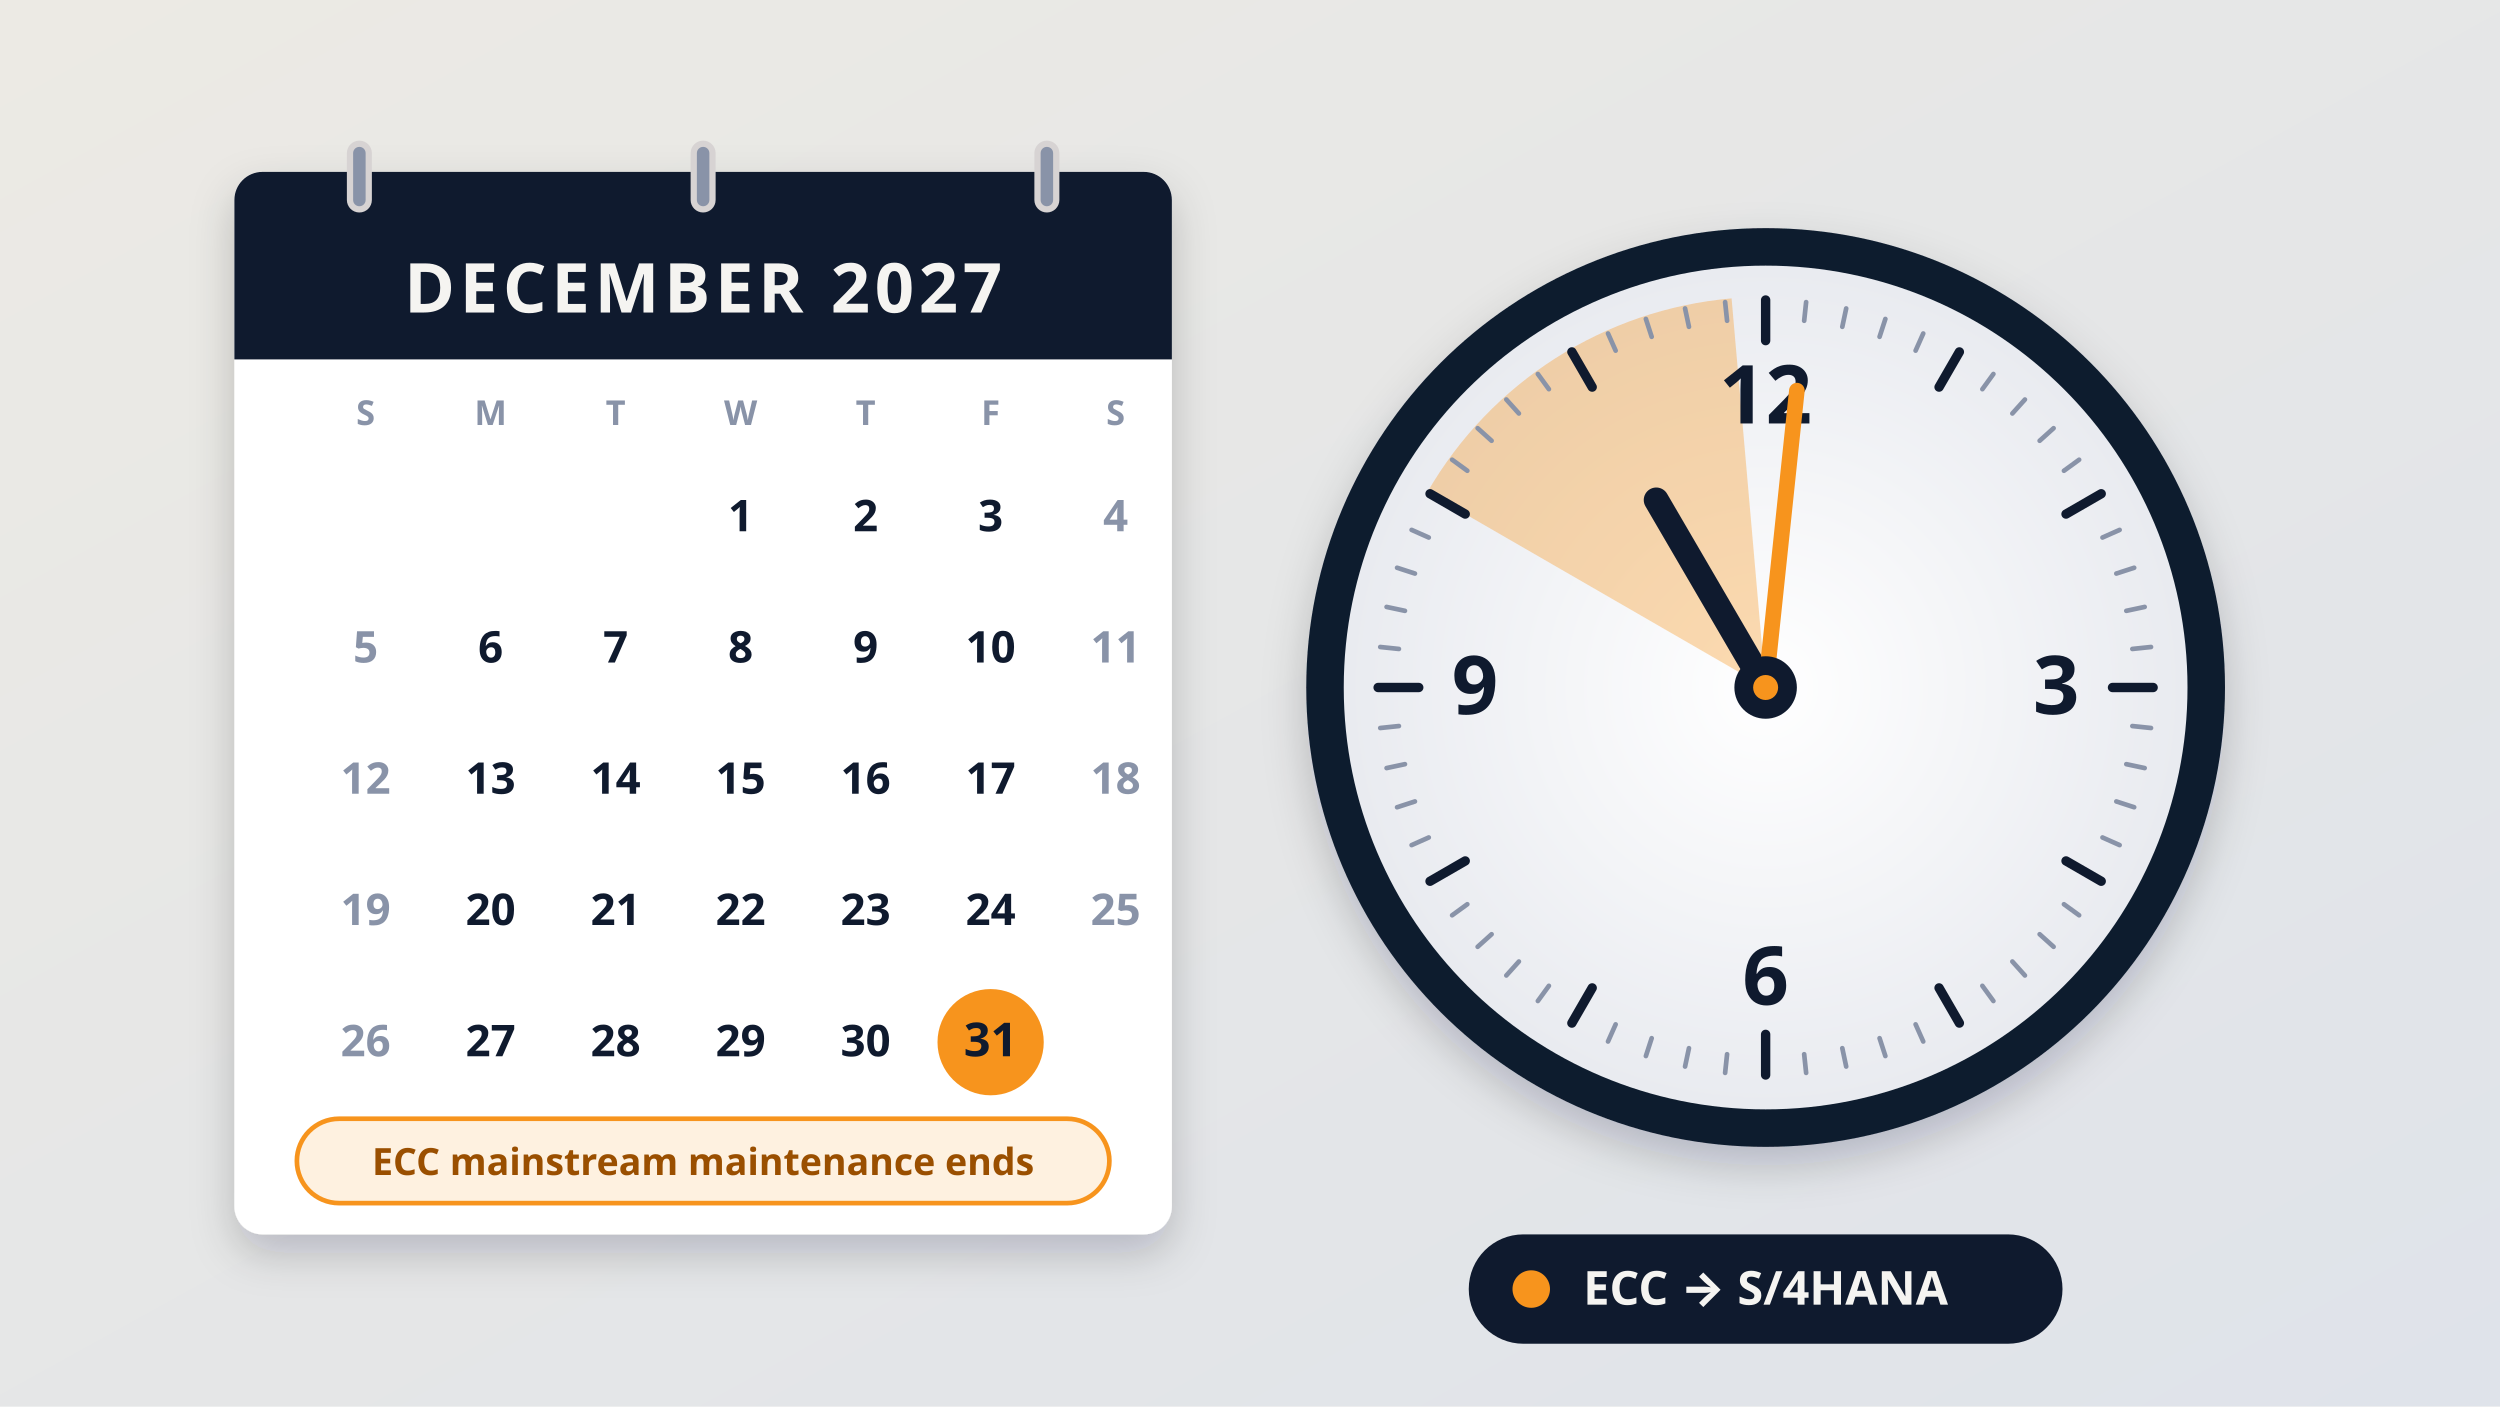
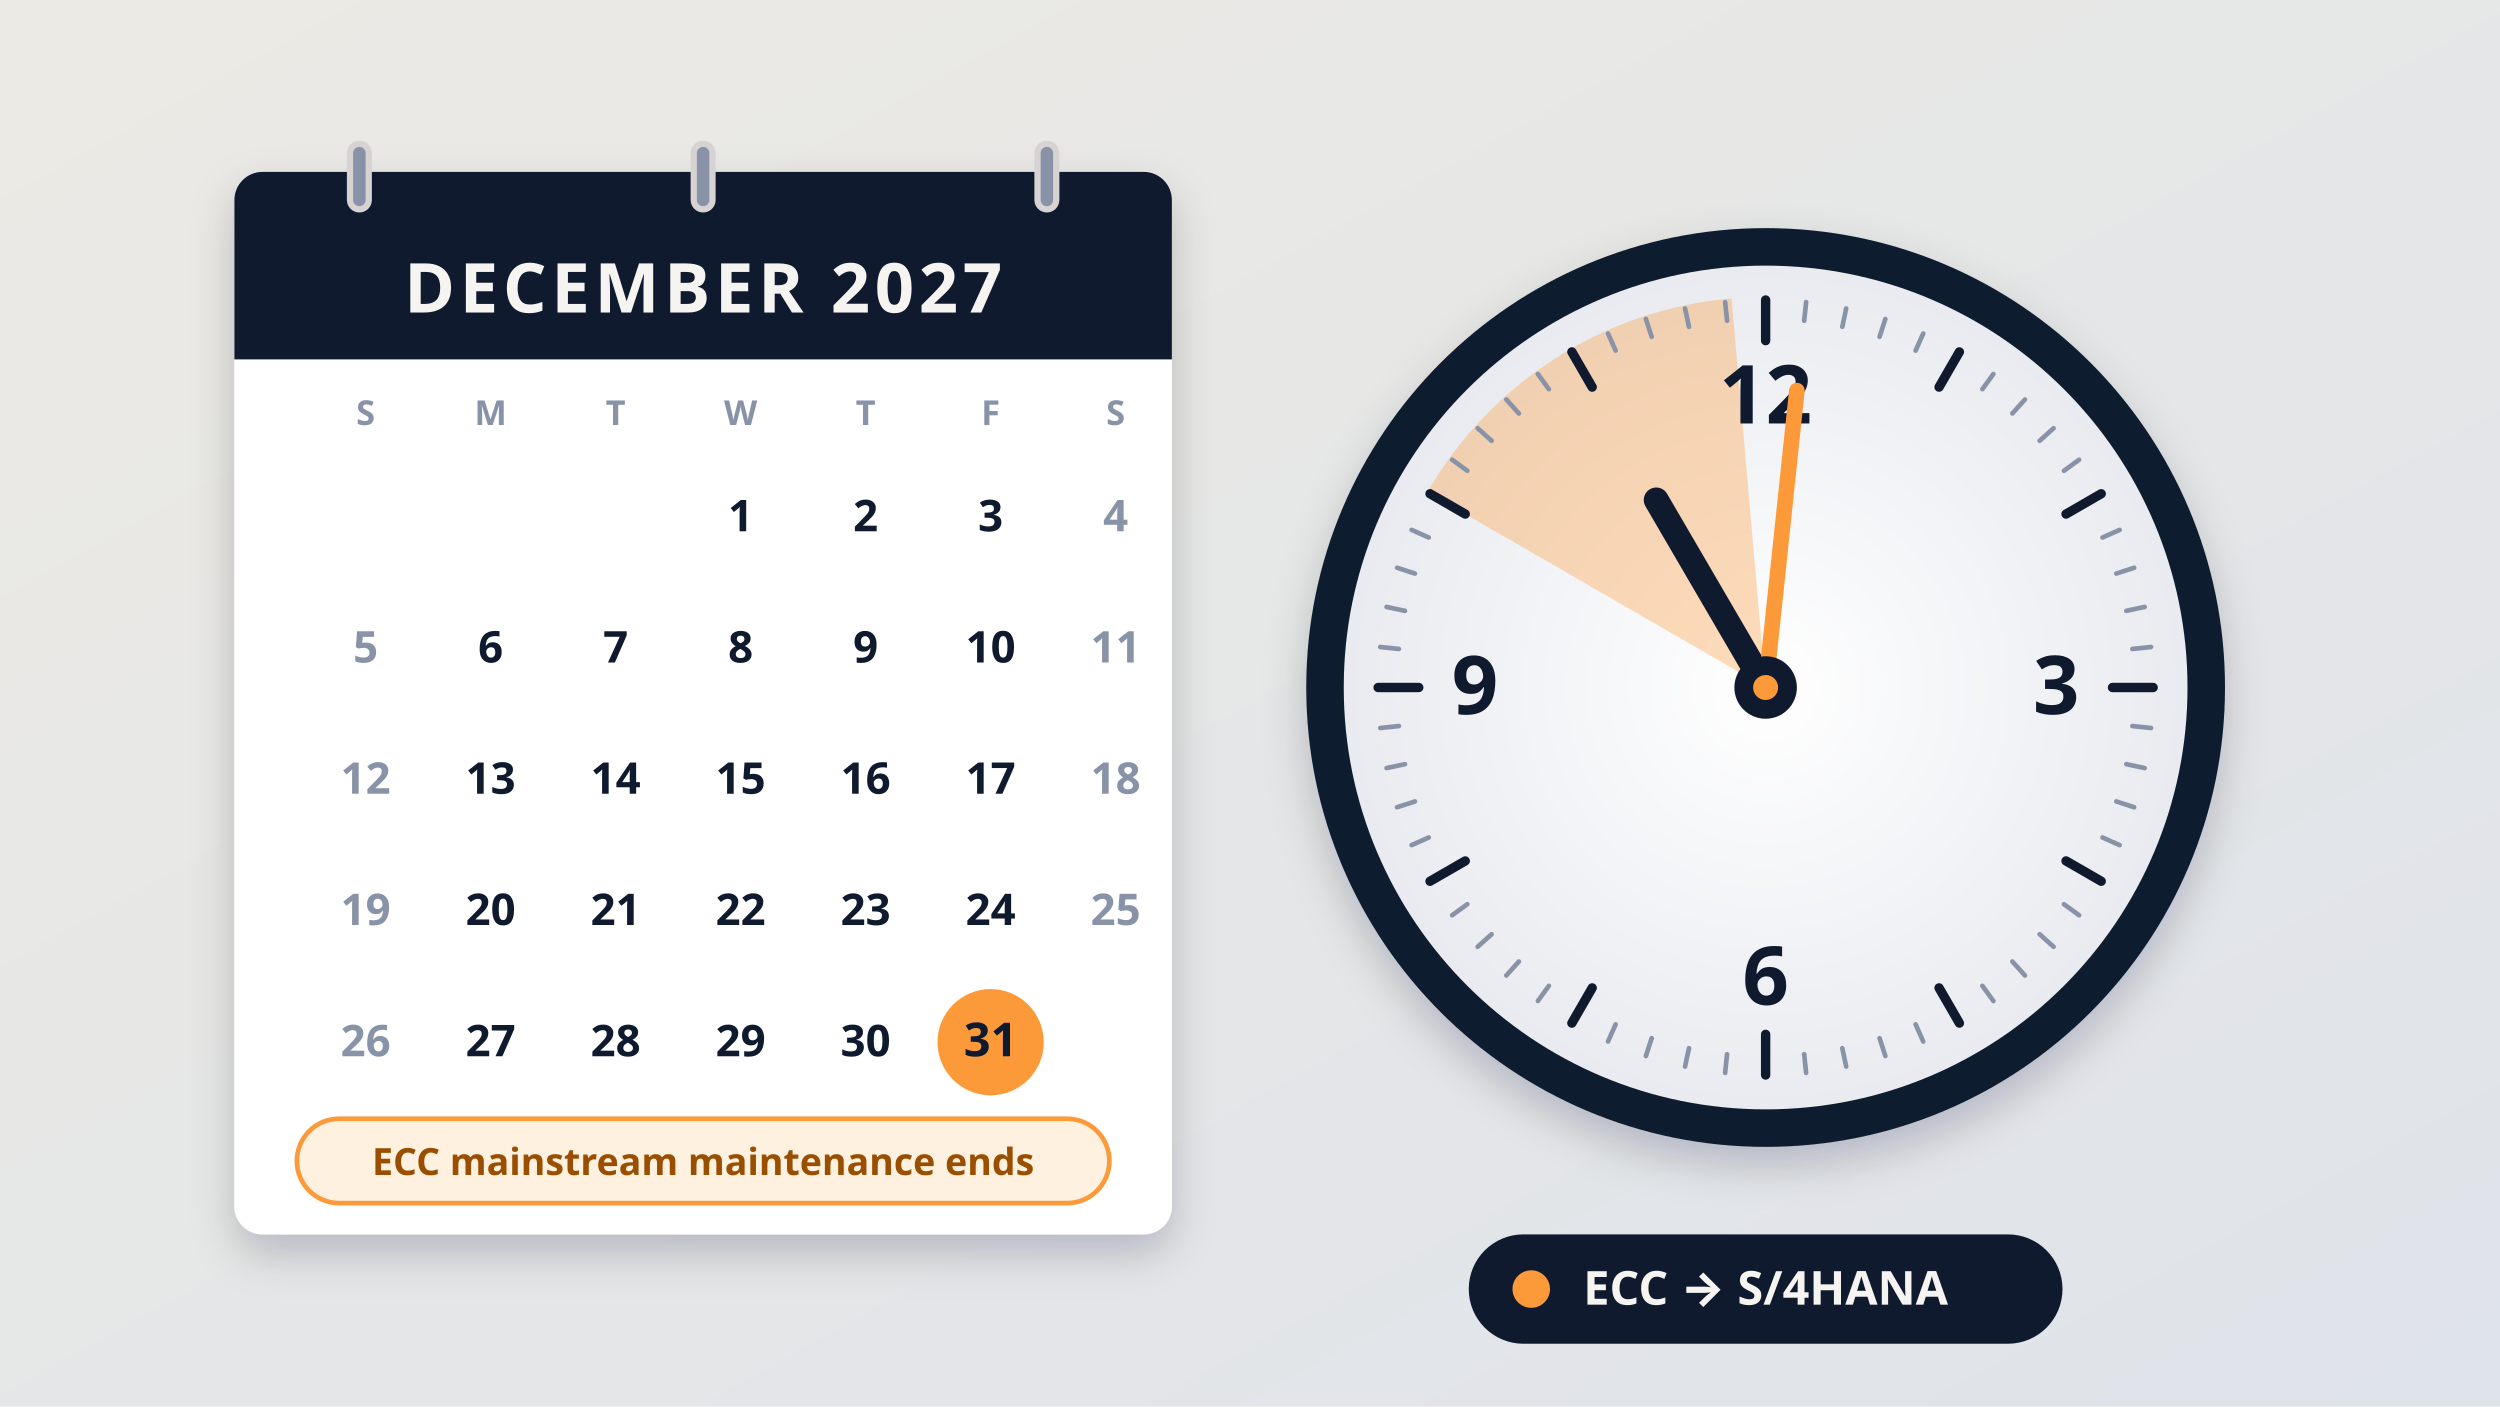
<svg xmlns="http://www.w3.org/2000/svg" viewBox="0 0 1600 900" width="1600" height="900">
  <defs>
    <filter id="sh" x="-15%" y="-15%" width="130%" height="140%">
      <feDropShadow dx="0" dy="12" stdDeviation="14" flood-color="#0f1a2e" flood-opacity="0.2" />
    </filter>
    <filter id="sh2" x="-15%" y="-15%" width="130%" height="140%">
      <feDropShadow dx="0" dy="5" stdDeviation="6" flood-color="#0f1a2e" flood-opacity="0.18" />
    </filter>
    <filter id="glow" x="-50%" y="-50%" width="200%" height="200%">
      <feGaussianBlur stdDeviation="10" />
    </filter>
    <linearGradient id="g98" x1="0" y1="0" x2="1" y2="1">
      <stop offset="0" stop-color="#eceae4" />
      <stop offset="1" stop-color="#dfe3ea" />
    </linearGradient>
    <radialGradient id="r99" cx="0.5" cy="0.5" r="0.5">
      <stop offset="0" stop-color="#ffffff" />
      <stop offset="1" stop-color="#e9ebf0" />
    </radialGradient>
  </defs>
  <rect width="1600" height="900" fill="url(#g98)" />
  <g filter="url(#sh)">
    <rect x="150" y="110" width="600" height="680" rx="18" fill="#ffffff" />
  </g>
  <path d="M150,128 a18,18 0 0 1 18,-18 h564 a18,18 0 0 1 18,18 V230 H150 Z" fill="#0f1a2e" />
  <rect x="222" y="90" width="16" height="46" rx="8" fill="#d7d3d3" />
  <rect x="226" y="94" width="8" height="38" rx="4" fill="#8993a8" />
  <rect x="442" y="90" width="16" height="46" rx="8" fill="#d7d3d3" />
  <rect x="446" y="94" width="8" height="38" rx="4" fill="#8993a8" />
  <rect x="662" y="90" width="16" height="46" rx="8" fill="#d7d3d3" />
  <rect x="666" y="94" width="8" height="38" rx="4" fill="#8993a8" />
  <text x="450" y="200" fill="#f5f4f1" font-size="44" font-weight="800" font-family="Archivo, 'Segoe UI', system-ui, -apple-system, sans-serif" text-anchor="middle" letter-spacing="3">DECEMBER 2027</text>
  <text x="234" y="272" fill="#8993a8" font-size="22" font-weight="800" font-family="Archivo, 'Segoe UI', system-ui, -apple-system, sans-serif" text-anchor="middle">S</text>
  <text x="314" y="272" fill="#8993a8" font-size="22" font-weight="800" font-family="Archivo, 'Segoe UI', system-ui, -apple-system, sans-serif" text-anchor="middle">M</text>
  <text x="394" y="272" fill="#8993a8" font-size="22" font-weight="800" font-family="Archivo, 'Segoe UI', system-ui, -apple-system, sans-serif" text-anchor="middle">T</text>
  <text x="474" y="272" fill="#8993a8" font-size="22" font-weight="800" font-family="Archivo, 'Segoe UI', system-ui, -apple-system, sans-serif" text-anchor="middle">W</text>
  <text x="554" y="272" fill="#8993a8" font-size="22" font-weight="800" font-family="Archivo, 'Segoe UI', system-ui, -apple-system, sans-serif" text-anchor="middle">T</text>
  <text x="634" y="272" fill="#8993a8" font-size="22" font-weight="800" font-family="Archivo, 'Segoe UI', system-ui, -apple-system, sans-serif" text-anchor="middle">F</text>
  <text x="714" y="272" fill="#8993a8" font-size="22" font-weight="800" font-family="Archivo, 'Segoe UI', system-ui, -apple-system, sans-serif" text-anchor="middle">S</text>
  <text x="474" y="340" fill="#0f1a2e" font-size="28" font-weight="700" font-family="Archivo, 'Segoe UI', system-ui, -apple-system, sans-serif" text-anchor="middle">1</text>
  <text x="554" y="340" fill="#0f1a2e" font-size="28" font-weight="700" font-family="Archivo, 'Segoe UI', system-ui, -apple-system, sans-serif" text-anchor="middle">2</text>
  <text x="634" y="340" fill="#0f1a2e" font-size="28" font-weight="700" font-family="Archivo, 'Segoe UI', system-ui, -apple-system, sans-serif" text-anchor="middle">3</text>
  <text x="714" y="340" fill="#8993a8" font-size="28" font-weight="700" font-family="Archivo, 'Segoe UI', system-ui, -apple-system, sans-serif" text-anchor="middle">4</text>
  <text x="234" y="424" fill="#8993a8" font-size="28" font-weight="700" font-family="Archivo, 'Segoe UI', system-ui, -apple-system, sans-serif" text-anchor="middle">5</text>
  <text x="314" y="424" fill="#0f1a2e" font-size="28" font-weight="700" font-family="Archivo, 'Segoe UI', system-ui, -apple-system, sans-serif" text-anchor="middle">6</text>
  <text x="394" y="424" fill="#0f1a2e" font-size="28" font-weight="700" font-family="Archivo, 'Segoe UI', system-ui, -apple-system, sans-serif" text-anchor="middle">7</text>
  <text x="474" y="424" fill="#0f1a2e" font-size="28" font-weight="700" font-family="Archivo, 'Segoe UI', system-ui, -apple-system, sans-serif" text-anchor="middle">8</text>
  <text x="554" y="424" fill="#0f1a2e" font-size="28" font-weight="700" font-family="Archivo, 'Segoe UI', system-ui, -apple-system, sans-serif" text-anchor="middle">9</text>
  <text x="634" y="424" fill="#0f1a2e" font-size="28" font-weight="700" font-family="Archivo, 'Segoe UI', system-ui, -apple-system, sans-serif" text-anchor="middle">10</text>
  <text x="714" y="424" fill="#8993a8" font-size="28" font-weight="700" font-family="Archivo, 'Segoe UI', system-ui, -apple-system, sans-serif" text-anchor="middle">11</text>
  <text x="234" y="508" fill="#8993a8" font-size="28" font-weight="700" font-family="Archivo, 'Segoe UI', system-ui, -apple-system, sans-serif" text-anchor="middle">12</text>
  <text x="314" y="508" fill="#0f1a2e" font-size="28" font-weight="700" font-family="Archivo, 'Segoe UI', system-ui, -apple-system, sans-serif" text-anchor="middle">13</text>
  <text x="394" y="508" fill="#0f1a2e" font-size="28" font-weight="700" font-family="Archivo, 'Segoe UI', system-ui, -apple-system, sans-serif" text-anchor="middle">14</text>
  <text x="474" y="508" fill="#0f1a2e" font-size="28" font-weight="700" font-family="Archivo, 'Segoe UI', system-ui, -apple-system, sans-serif" text-anchor="middle">15</text>
  <text x="554" y="508" fill="#0f1a2e" font-size="28" font-weight="700" font-family="Archivo, 'Segoe UI', system-ui, -apple-system, sans-serif" text-anchor="middle">16</text>
  <text x="634" y="508" fill="#0f1a2e" font-size="28" font-weight="700" font-family="Archivo, 'Segoe UI', system-ui, -apple-system, sans-serif" text-anchor="middle">17</text>
  <text x="714" y="508" fill="#8993a8" font-size="28" font-weight="700" font-family="Archivo, 'Segoe UI', system-ui, -apple-system, sans-serif" text-anchor="middle">18</text>
  <text x="234" y="592" fill="#8993a8" font-size="28" font-weight="700" font-family="Archivo, 'Segoe UI', system-ui, -apple-system, sans-serif" text-anchor="middle">19</text>
  <text x="314" y="592" fill="#0f1a2e" font-size="28" font-weight="700" font-family="Archivo, 'Segoe UI', system-ui, -apple-system, sans-serif" text-anchor="middle">20</text>
  <text x="394" y="592" fill="#0f1a2e" font-size="28" font-weight="700" font-family="Archivo, 'Segoe UI', system-ui, -apple-system, sans-serif" text-anchor="middle">21</text>
  <text x="474" y="592" fill="#0f1a2e" font-size="28" font-weight="700" font-family="Archivo, 'Segoe UI', system-ui, -apple-system, sans-serif" text-anchor="middle">22</text>
  <text x="554" y="592" fill="#0f1a2e" font-size="28" font-weight="700" font-family="Archivo, 'Segoe UI', system-ui, -apple-system, sans-serif" text-anchor="middle">23</text>
  <text x="634" y="592" fill="#0f1a2e" font-size="28" font-weight="700" font-family="Archivo, 'Segoe UI', system-ui, -apple-system, sans-serif" text-anchor="middle">24</text>
  <text x="714" y="592" fill="#8993a8" font-size="28" font-weight="700" font-family="Archivo, 'Segoe UI', system-ui, -apple-system, sans-serif" text-anchor="middle">25</text>
  <text x="234" y="676" fill="#8993a8" font-size="28" font-weight="700" font-family="Archivo, 'Segoe UI', system-ui, -apple-system, sans-serif" text-anchor="middle">26</text>
  <text x="314" y="676" fill="#0f1a2e" font-size="28" font-weight="700" font-family="Archivo, 'Segoe UI', system-ui, -apple-system, sans-serif" text-anchor="middle">27</text>
  <text x="394" y="676" fill="#0f1a2e" font-size="28" font-weight="700" font-family="Archivo, 'Segoe UI', system-ui, -apple-system, sans-serif" text-anchor="middle">28</text>
  <text x="474" y="676" fill="#0f1a2e" font-size="28" font-weight="700" font-family="Archivo, 'Segoe UI', system-ui, -apple-system, sans-serif" text-anchor="middle">29</text>
  <text x="554" y="676" fill="#0f1a2e" font-size="28" font-weight="700" font-family="Archivo, 'Segoe UI', system-ui, -apple-system, sans-serif" text-anchor="middle">30</text>
-   <circle cx="634" cy="667" r="34" fill="#f7941d" />
+   <circle cx="634" cy="667" r="34" fill="#fc9a3a" />
  <text x="634" y="676" fill="#0f1a2e" font-size="30" font-weight="800" font-family="Archivo, 'Segoe UI', system-ui, -apple-system, sans-serif" text-anchor="middle">31</text>
-   <rect x="190" y="716" width="520" height="54" rx="27" fill="#fef1e0" stroke="#f7941d" stroke-width="3" />
+   <rect x="190" y="716" width="520" height="54" rx="27" fill="#fef1e0" stroke="#fc9a3a" stroke-width="3" />
  <text x="450" y="752" fill="#9a4f00" font-size="24" font-weight="800" font-family="Archivo, 'Segoe UI', system-ui, -apple-system, sans-serif" text-anchor="middle">ECC mainstream maintenance ends</text>
  <g filter="url(#sh)">
    <circle cx="1130" cy="440" r="294" fill="#0f1a2e" />
  </g>
  <circle cx="1130" cy="440" r="270" fill="url(#r99)" />
-   <path d="M1130,440 L913.494,315 A250,250 0 0 1 1108.211,190.951 Z" fill="rgba(247,148,29,0.35)" />
+   <path d="M1130,440 L913.494,315 A250,250 0 0 1 1108.211,190.951 Z" fill="rgba(252,154,58,0.35)" />
  <line x1="1130" y1="192" x2="1130" y2="218" stroke="#0f1a2e" stroke-width="6" stroke-linecap="round" />
  <line x1="1155.923" y1="193.359" x2="1154.669" y2="205.293" stroke="#8993a8" stroke-width="3" stroke-linecap="round" />
  <line x1="1181.562" y1="197.419" x2="1179.067" y2="209.157" stroke="#8993a8" stroke-width="3" stroke-linecap="round" />
  <line x1="1206.636" y1="204.138" x2="1202.928" y2="215.551" stroke="#8993a8" stroke-width="3" stroke-linecap="round" />
  <line x1="1230.871" y1="213.441" x2="1225.99" y2="224.403" stroke="#8993a8" stroke-width="3" stroke-linecap="round" />
  <line x1="1254" y1="225.226" x2="1241" y2="247.742" stroke="#0f1a2e" stroke-width="6" stroke-linecap="round" />
  <line x1="1275.771" y1="239.364" x2="1268.717" y2="249.072" stroke="#8993a8" stroke-width="3" stroke-linecap="round" />
  <line x1="1295.944" y1="255.7" x2="1287.915" y2="264.618" stroke="#8993a8" stroke-width="3" stroke-linecap="round" />
  <line x1="1314.3" y1="274.056" x2="1305.382" y2="282.085" stroke="#8993a8" stroke-width="3" stroke-linecap="round" />
  <line x1="1330.636" y1="294.229" x2="1320.928" y2="301.283" stroke="#8993a8" stroke-width="3" stroke-linecap="round" />
  <line x1="1344.774" y1="316" x2="1322.258" y2="329" stroke="#0f1a2e" stroke-width="6" stroke-linecap="round" />
  <line x1="1356.559" y1="339.129" x2="1345.597" y2="344.01" stroke="#8993a8" stroke-width="3" stroke-linecap="round" />
  <line x1="1365.862" y1="363.364" x2="1354.449" y2="367.072" stroke="#8993a8" stroke-width="3" stroke-linecap="round" />
  <line x1="1372.581" y1="388.438" x2="1360.843" y2="390.933" stroke="#8993a8" stroke-width="3" stroke-linecap="round" />
  <line x1="1376.641" y1="414.077" x2="1364.707" y2="415.331" stroke="#8993a8" stroke-width="3" stroke-linecap="round" />
  <line x1="1378" y1="440" x2="1352" y2="440" stroke="#0f1a2e" stroke-width="6" stroke-linecap="round" />
  <line x1="1376.641" y1="465.923" x2="1364.707" y2="464.669" stroke="#8993a8" stroke-width="3" stroke-linecap="round" />
  <line x1="1372.581" y1="491.562" x2="1360.843" y2="489.067" stroke="#8993a8" stroke-width="3" stroke-linecap="round" />
  <line x1="1365.862" y1="516.636" x2="1354.449" y2="512.928" stroke="#8993a8" stroke-width="3" stroke-linecap="round" />
  <line x1="1356.559" y1="540.871" x2="1345.597" y2="535.99" stroke="#8993a8" stroke-width="3" stroke-linecap="round" />
  <line x1="1344.774" y1="564" x2="1322.258" y2="551" stroke="#0f1a2e" stroke-width="6" stroke-linecap="round" />
  <line x1="1330.636" y1="585.771" x2="1320.928" y2="578.717" stroke="#8993a8" stroke-width="3" stroke-linecap="round" />
  <line x1="1314.3" y1="605.944" x2="1305.382" y2="597.915" stroke="#8993a8" stroke-width="3" stroke-linecap="round" />
  <line x1="1295.944" y1="624.3" x2="1287.915" y2="615.382" stroke="#8993a8" stroke-width="3" stroke-linecap="round" />
  <line x1="1275.771" y1="640.636" x2="1268.717" y2="630.928" stroke="#8993a8" stroke-width="3" stroke-linecap="round" />
  <line x1="1254" y1="654.774" x2="1241" y2="632.258" stroke="#0f1a2e" stroke-width="6" stroke-linecap="round" />
  <line x1="1230.871" y1="666.559" x2="1225.99" y2="655.597" stroke="#8993a8" stroke-width="3" stroke-linecap="round" />
  <line x1="1206.636" y1="675.862" x2="1202.928" y2="664.449" stroke="#8993a8" stroke-width="3" stroke-linecap="round" />
  <line x1="1181.562" y1="682.581" x2="1179.067" y2="670.843" stroke="#8993a8" stroke-width="3" stroke-linecap="round" />
  <line x1="1155.923" y1="686.641" x2="1154.669" y2="674.707" stroke="#8993a8" stroke-width="3" stroke-linecap="round" />
  <line x1="1130" y1="688" x2="1130" y2="662" stroke="#0f1a2e" stroke-width="6" stroke-linecap="round" />
  <line x1="1104.077" y1="686.641" x2="1105.331" y2="674.707" stroke="#8993a8" stroke-width="3" stroke-linecap="round" />
  <line x1="1078.438" y1="682.581" x2="1080.933" y2="670.843" stroke="#8993a8" stroke-width="3" stroke-linecap="round" />
  <line x1="1053.364" y1="675.862" x2="1057.072" y2="664.449" stroke="#8993a8" stroke-width="3" stroke-linecap="round" />
  <line x1="1029.129" y1="666.559" x2="1034.01" y2="655.597" stroke="#8993a8" stroke-width="3" stroke-linecap="round" />
  <line x1="1006" y1="654.774" x2="1019" y2="632.258" stroke="#0f1a2e" stroke-width="6" stroke-linecap="round" />
  <line x1="984.229" y1="640.636" x2="991.283" y2="630.928" stroke="#8993a8" stroke-width="3" stroke-linecap="round" />
  <line x1="964.056" y1="624.3" x2="972.085" y2="615.382" stroke="#8993a8" stroke-width="3" stroke-linecap="round" />
  <line x1="945.7" y1="605.944" x2="954.618" y2="597.915" stroke="#8993a8" stroke-width="3" stroke-linecap="round" />
  <line x1="929.364" y1="585.771" x2="939.072" y2="578.717" stroke="#8993a8" stroke-width="3" stroke-linecap="round" />
  <line x1="915.226" y1="564" x2="937.742" y2="551" stroke="#0f1a2e" stroke-width="6" stroke-linecap="round" />
  <line x1="903.441" y1="540.871" x2="914.403" y2="535.99" stroke="#8993a8" stroke-width="3" stroke-linecap="round" />
  <line x1="894.138" y1="516.636" x2="905.551" y2="512.928" stroke="#8993a8" stroke-width="3" stroke-linecap="round" />
  <line x1="887.419" y1="491.562" x2="899.157" y2="489.067" stroke="#8993a8" stroke-width="3" stroke-linecap="round" />
  <line x1="883.359" y1="465.923" x2="895.293" y2="464.669" stroke="#8993a8" stroke-width="3" stroke-linecap="round" />
  <line x1="882" y1="440" x2="908" y2="440" stroke="#0f1a2e" stroke-width="6" stroke-linecap="round" />
  <line x1="883.359" y1="414.077" x2="895.293" y2="415.331" stroke="#8993a8" stroke-width="3" stroke-linecap="round" />
  <line x1="887.419" y1="388.438" x2="899.157" y2="390.933" stroke="#8993a8" stroke-width="3" stroke-linecap="round" />
  <line x1="894.138" y1="363.364" x2="905.551" y2="367.072" stroke="#8993a8" stroke-width="3" stroke-linecap="round" />
  <line x1="903.441" y1="339.129" x2="914.403" y2="344.01" stroke="#8993a8" stroke-width="3" stroke-linecap="round" />
  <line x1="915.226" y1="316" x2="937.742" y2="329" stroke="#0f1a2e" stroke-width="6" stroke-linecap="round" />
  <line x1="929.364" y1="294.229" x2="939.072" y2="301.283" stroke="#8993a8" stroke-width="3" stroke-linecap="round" />
  <line x1="945.7" y1="274.056" x2="954.618" y2="282.085" stroke="#8993a8" stroke-width="3" stroke-linecap="round" />
  <line x1="964.056" y1="255.7" x2="972.085" y2="264.618" stroke="#8993a8" stroke-width="3" stroke-linecap="round" />
  <line x1="984.229" y1="239.364" x2="991.283" y2="249.072" stroke="#8993a8" stroke-width="3" stroke-linecap="round" />
  <line x1="1006" y1="225.226" x2="1019" y2="247.742" stroke="#0f1a2e" stroke-width="6" stroke-linecap="round" />
  <line x1="1029.129" y1="213.441" x2="1034.01" y2="224.403" stroke="#8993a8" stroke-width="3" stroke-linecap="round" />
  <line x1="1053.364" y1="204.138" x2="1057.072" y2="215.551" stroke="#8993a8" stroke-width="3" stroke-linecap="round" />
  <line x1="1078.438" y1="197.419" x2="1080.933" y2="209.157" stroke="#8993a8" stroke-width="3" stroke-linecap="round" />
  <line x1="1104.077" y1="193.359" x2="1105.331" y2="205.293" stroke="#8993a8" stroke-width="3" stroke-linecap="round" />
  <text x="1130" y="271" fill="#0f1a2e" font-size="52" font-weight="800" font-family="Archivo, 'Segoe UI', system-ui, -apple-system, sans-serif" text-anchor="middle">12</text>
  <text x="1316" y="457" fill="#0f1a2e" font-size="52" font-weight="800" font-family="Archivo, 'Segoe UI', system-ui, -apple-system, sans-serif" text-anchor="middle">3</text>
  <text x="1130" y="643" fill="#0f1a2e" font-size="52" font-weight="800" font-family="Archivo, 'Segoe UI', system-ui, -apple-system, sans-serif" text-anchor="middle">6</text>
  <text x="944" y="457" fill="#0f1a2e" font-size="52" font-weight="800" font-family="Archivo, 'Segoe UI', system-ui, -apple-system, sans-serif" text-anchor="middle">9</text>
  <line x1="1130" y1="440" x2="1130" y2="440" stroke="#0f1a2e" stroke-width="0" />
  <line x1="1130" y1="440" x2="1060" y2="320" stroke="#0f1a2e" stroke-width="16" stroke-linecap="round" />
-   <line x1="1130" y1="440" x2="1150" y2="250" stroke="#f7941d" stroke-width="10" stroke-linecap="round" />
+   <line x1="1130" y1="440" x2="1150" y2="250" stroke="#fc9a3a" stroke-width="10" stroke-linecap="round" />
  <circle cx="1130" cy="440" r="20" fill="#0f1a2e" />
-   <circle cx="1130" cy="440" r="8" fill="#f7941d" />
+   <circle cx="1130" cy="440" r="8" fill="#fc9a3a" />
  <rect x="940" y="790" width="380" height="70" rx="35" fill="#0f1a2e" />
  <text x="1130" y="835" fill="#f5f4f1" font-size="30" font-weight="800" font-family="Archivo, 'Segoe UI', system-ui, -apple-system, sans-serif" text-anchor="middle">ECC  →  S/4HANA</text>
-   <circle cx="980" cy="825" r="12" fill="#f7941d" />
+   <circle cx="980" cy="825" r="12" fill="#fc9a3a" />
</svg>
